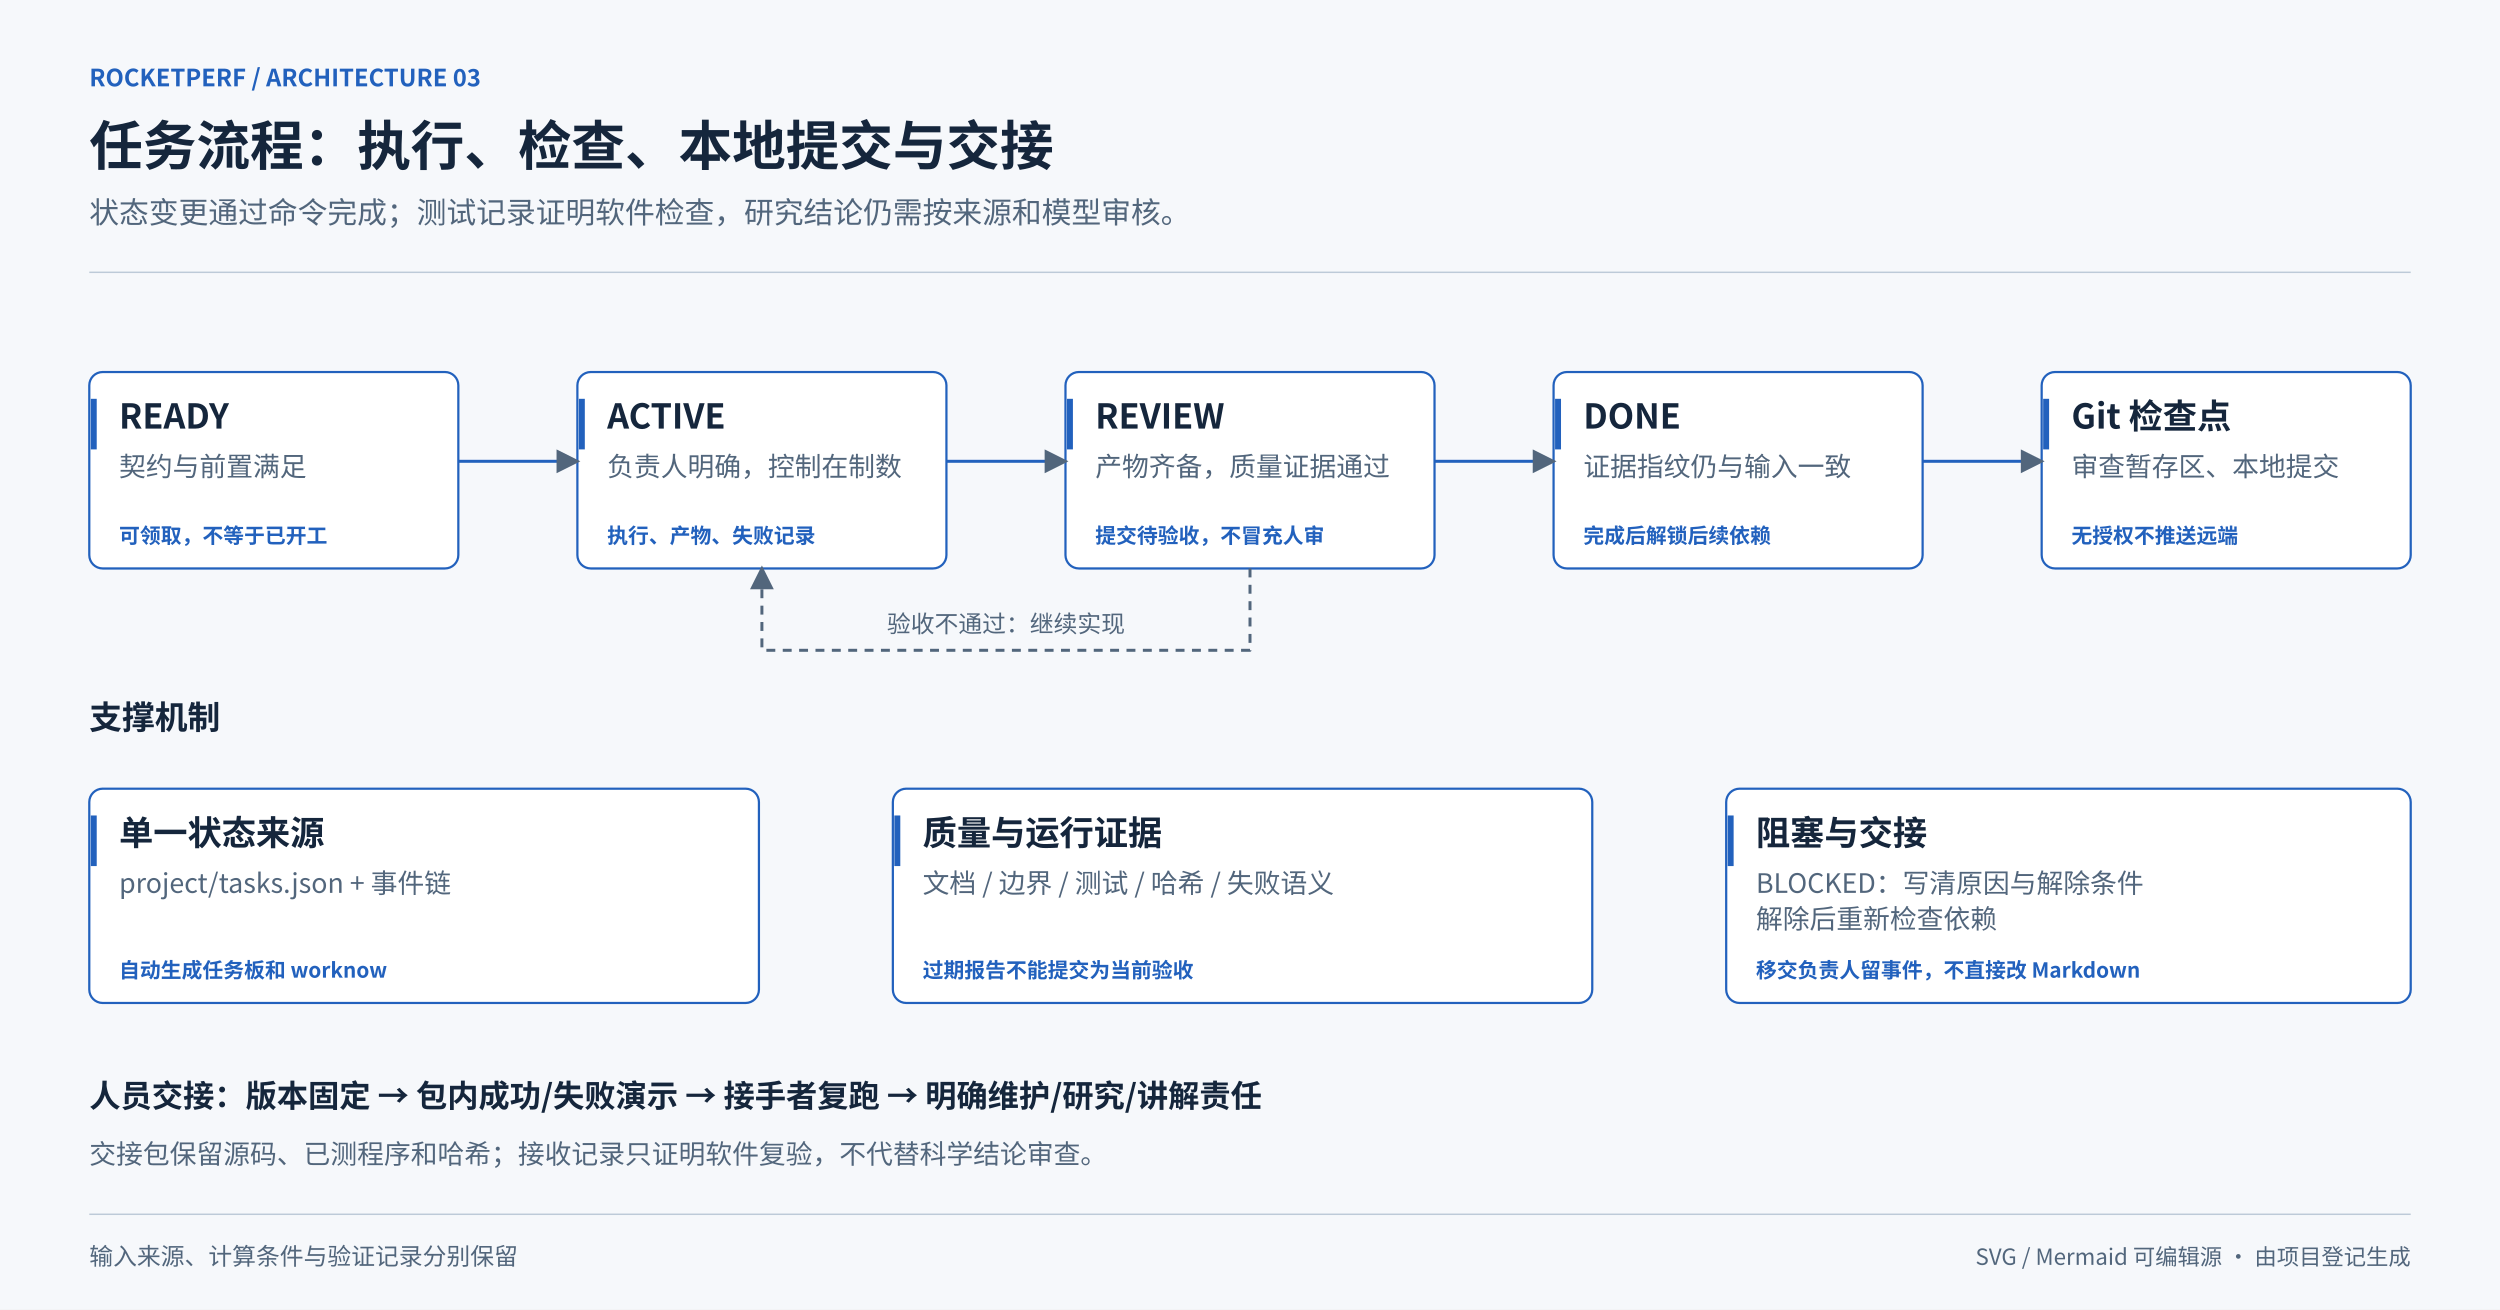
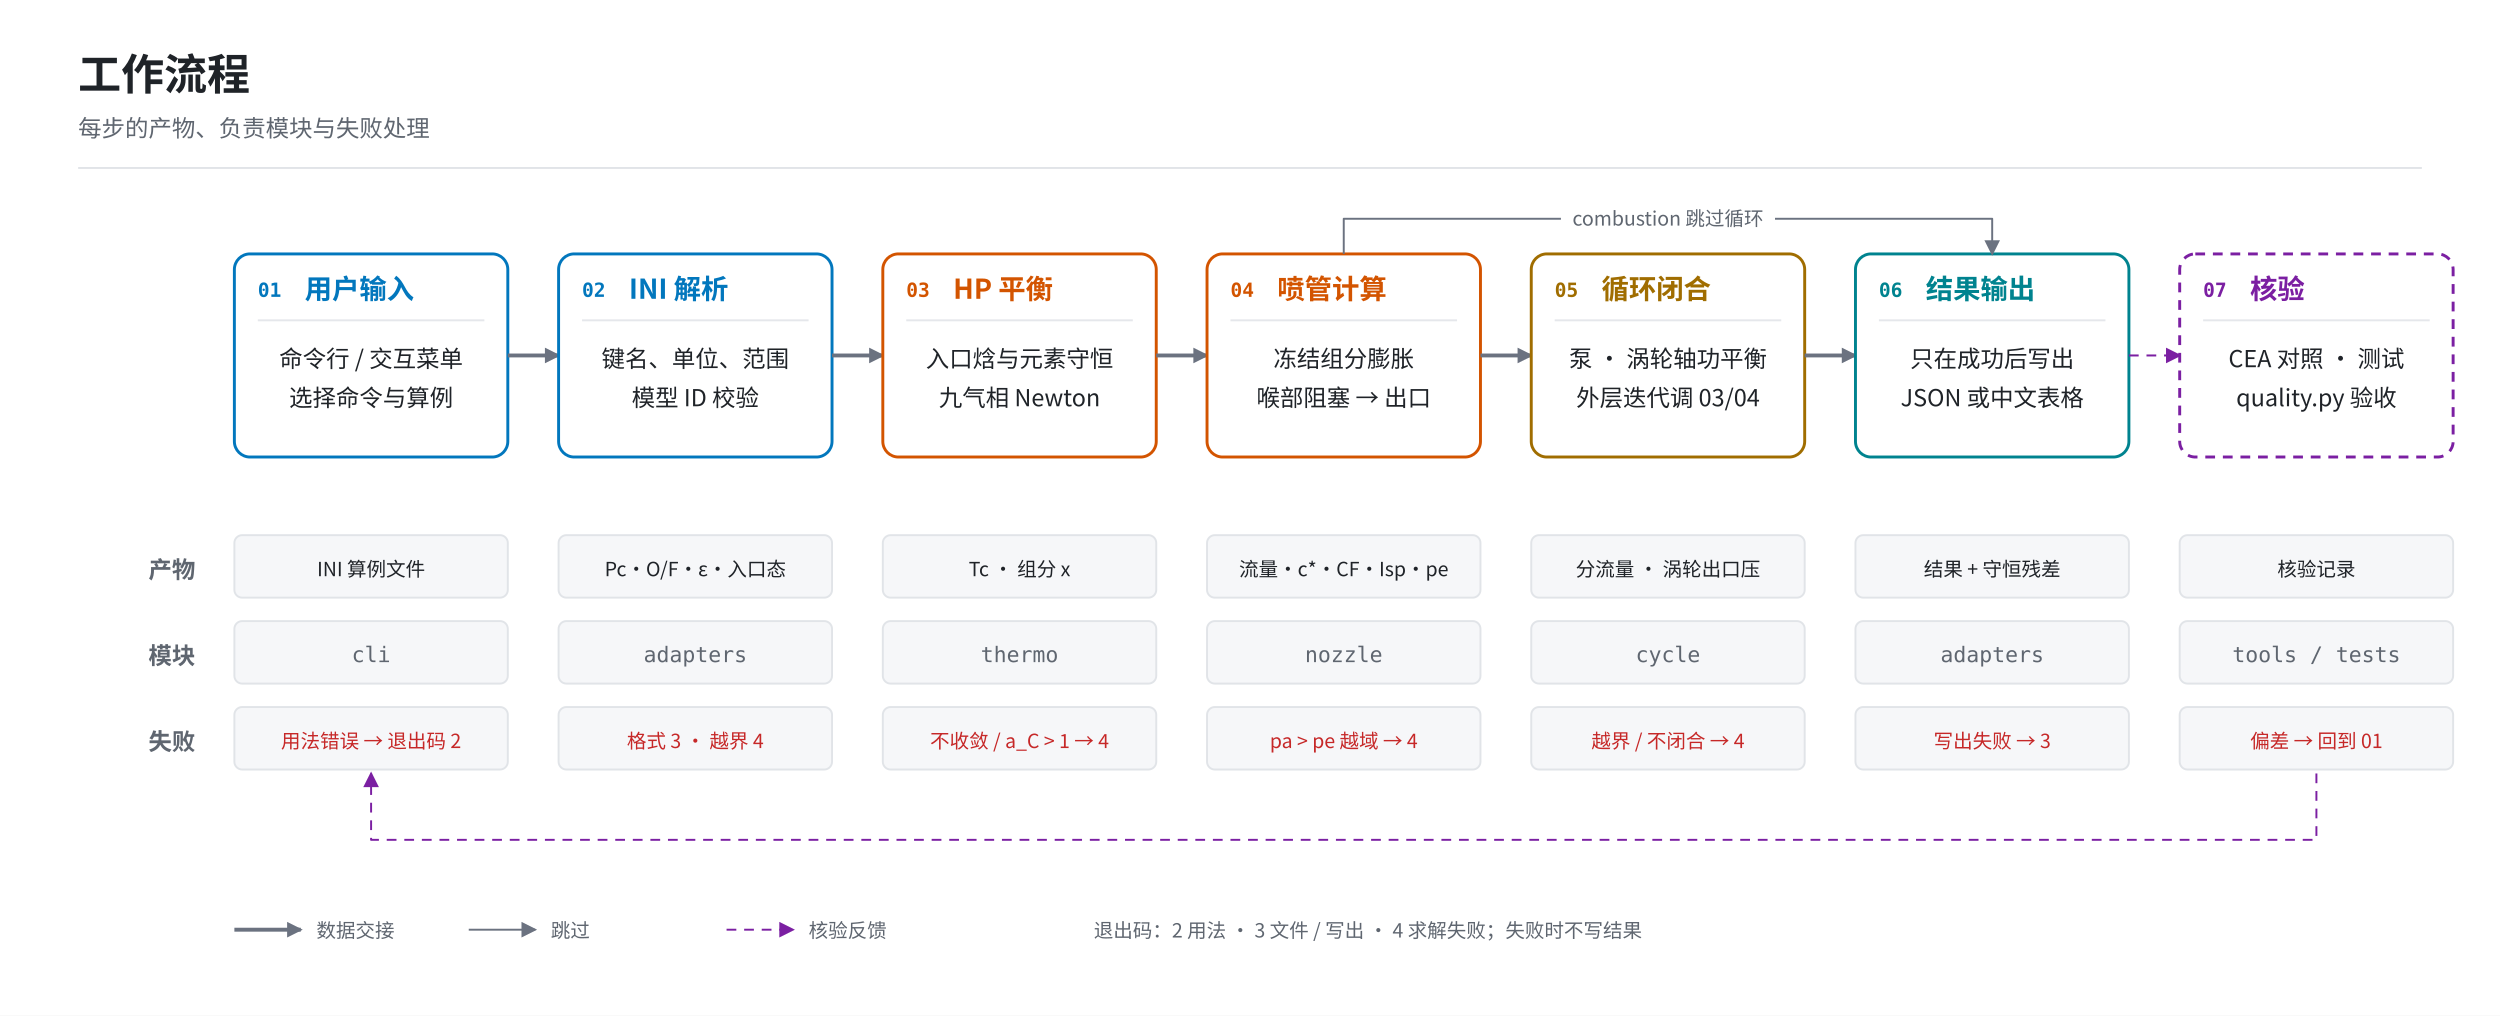
- <svg xmlns="http://www.w3.org/2000/svg" width="1680" height="880" viewBox="0 0 1680 880" role="img" aria-labelledby="title-03 desc-03">
+ <svg xmlns="http://www.w3.org/2000/svg" width="1280" height="520" viewBox="0 0 1280 520" role="img" aria-labelledby="workflow-title workflow-desc">
  <defs>
-     <marker id="arrow-03" markerWidth="8" markerHeight="8" refX="7" refY="4" orient="auto">
-       <path d="M0,0 L8,4 L0,8 Z" fill="#52667c" />
+     <marker id="ah-main" markerWidth="8" markerHeight="8" refX="7" refY="4" orient="auto" markerUnits="userSpaceOnUse">
+       <path d="M0,0 L8,4 L0,8 Z" fill="#6b7280" />
+     </marker>
+     <marker id="ah-sub" markerWidth="8" markerHeight="8" refX="7" refY="4" orient="auto" markerUnits="userSpaceOnUse">
+       <path d="M0,0 L8,4 L0,8 Z" fill="#6b7280" />
+     </marker>
+     <marker id="ah-call" markerWidth="8" markerHeight="8" refX="7" refY="4" orient="auto" markerUnits="userSpaceOnUse">
+       <path d="M0,0 L8,4 L0,8 Z" fill="#9aa1ab" />
+     </marker>
+     <marker id="ah-loop" markerWidth="8" markerHeight="8" refX="7" refY="4" orient="auto" markerUnits="userSpaceOnUse">
+       <path d="M0,0 L8,4 L0,8 Z" fill="#a06d00" />
+     </marker>
+     <marker id="ah-verify" markerWidth="8" markerHeight="8" refX="7" refY="4" orient="auto" markerUnits="userSpaceOnUse">
+       <path d="M0,0 L8,4 L0,8 Z" fill="#7b1fa2" />
+     </marker>
+     <marker id="ah-fail" markerWidth="8" markerHeight="8" refX="7" refY="4" orient="auto" markerUnits="userSpaceOnUse">
+       <path d="M0,0 L8,4 L0,8 Z" fill="#c62828" />
    </marker>
  </defs>
-   <g font-family="Microsoft YaHei,Noto Sans CJK SC,Arial,sans-serif">
-     <rect width="1680" height="880" fill="#f6f8fb" />
-     <text x="60" y="58" font-size="16" fill="#2261bd" font-weight="650" text-anchor="start">ROCKETPERF  /  ARCHITECTURE 03</text>
-     <text x="60" y="111" font-size="36" fill="#15263c" font-weight="700" text-anchor="start">任务流程：执行、检查、本地提交与交接</text>
-     <text x="60" y="150" font-size="20" fill="#52667c" font-weight="400" text-anchor="start">状态变更通过命令完成；测试记录证明软件检查，研究结论仍需按来源和模型审核。</text>
-     <line x1="60" y1="183" x2="1620" y2="183" stroke="#bdcad8" />
-     <g>
-       <rect x="60" y="250" width="248" height="132" rx="9" fill="#ffffff" stroke="#2261bd" stroke-width="1.5" />
-       <rect x="61" y="268" width="4" height="34" fill="#2261bd" />
-       <text x="80" y="288" font-size="23" fill="#15263c" font-weight="650" text-anchor="start">READY</text>
-       <text x="80" y="320" font-size="18" fill="#52667c" font-weight="400" text-anchor="start">契约与前置满足</text>
-       <text x="80" y="365" font-size="14" fill="#2261bd" font-weight="600" text-anchor="start">可领取，不等于已开工</text>
-     </g>
-     <g>
-       <rect x="388" y="250" width="248" height="132" rx="9" fill="#ffffff" stroke="#2261bd" stroke-width="1.5" />
-       <rect x="389" y="268" width="4" height="34" fill="#2261bd" />
-       <text x="408" y="288" font-size="23" fill="#15263c" font-weight="650" text-anchor="start">ACTIVE</text>
-       <text x="408" y="320" font-size="18" fill="#52667c" font-weight="400" text-anchor="start">负责人明确，控制在制数</text>
-       <text x="408" y="365" font-size="14" fill="#2261bd" font-weight="600" text-anchor="start">执行、产物、失败记录</text>
-     </g>
-     <g>
-       <rect x="716" y="250" width="248" height="132" rx="9" fill="#ffffff" stroke="#2261bd" stroke-width="1.5" />
-       <rect x="717" y="268" width="4" height="34" fill="#2261bd" />
-       <text x="736" y="288" font-size="23" fill="#15263c" font-weight="650" text-anchor="start">REVIEW</text>
-       <text x="736" y="320" font-size="18" fill="#52667c" font-weight="400" text-anchor="start">产物齐备，质量证据通过</text>
-       <text x="736" y="365" font-size="14" fill="#2261bd" font-weight="600" text-anchor="start">提交待验收，不冒充人审</text>
-     </g>
-     <g>
-       <rect x="1044" y="250" width="248" height="132" rx="9" fill="#ffffff" stroke="#2261bd" stroke-width="1.5" />
-       <rect x="1045" y="268" width="4" height="34" fill="#2261bd" />
-       <text x="1064" y="288" font-size="23" fill="#15263c" font-weight="650" text-anchor="start">DONE</text>
-       <text x="1064" y="320" font-size="18" fill="#52667c" font-weight="400" text-anchor="start">证据指纹仍与输入一致</text>
-       <text x="1064" y="365" font-size="14" fill="#2261bd" font-weight="600" text-anchor="start">完成后解锁后续依赖</text>
-     </g>
-     <g>
-       <rect x="1372" y="250" width="248" height="132" rx="9" fill="#ffffff" stroke="#2261bd" stroke-width="1.5" />
-       <rect x="1373" y="268" width="4" height="34" fill="#2261bd" />
-       <text x="1392" y="288" font-size="23" fill="#15263c" font-weight="650" text-anchor="start">Git 检查点</text>
-       <text x="1392" y="320" font-size="18" fill="#52667c" font-weight="400" text-anchor="start">审查暂存区、本地提交</text>
-       <text x="1392" y="365" font-size="14" fill="#2261bd" font-weight="600" text-anchor="start">无授权不推送远端</text>
-     </g>
-     <polyline points="308,310 388,310" fill="none" stroke="#2261bd" stroke-width="2" stroke-linejoin="round" marker-end="url(#arrow-03)" />
-     <polyline points="636,310 716,310" fill="none" stroke="#2261bd" stroke-width="2" stroke-linejoin="round" marker-end="url(#arrow-03)" />
-     <polyline points="964,310 1044,310" fill="none" stroke="#2261bd" stroke-width="2" stroke-linejoin="round" marker-end="url(#arrow-03)" />
-     <polyline points="1292,310 1372,310" fill="none" stroke="#2261bd" stroke-width="2" stroke-linejoin="round" marker-end="url(#arrow-03)" />
-     <polyline points="840,382 840,437 512,437 512,382" fill="none" stroke="#52667c" stroke-width="2" stroke-linejoin="round" marker-end="url(#arrow-03)" stroke-dasharray="6 5" />
-     <text x="676" y="425" font-size="16" fill="#52667c" font-weight="400" text-anchor="middle">验收不通过：继续实现</text>
-     <text x="60" y="490" font-size="22" fill="#15263c" font-weight="650" text-anchor="start">支撑机制</text>
-     <g>
-       <rect x="60" y="530" width="450" height="144" rx="9" fill="#ffffff" stroke="#2261bd" stroke-width="1.5" />
-       <rect x="61" y="548" width="4" height="34" fill="#2261bd" />
-       <text x="80" y="568" font-size="23" fill="#15263c" font-weight="650" text-anchor="start">单一状态来源</text>
-       <text x="80" y="600" font-size="18" fill="#52667c" font-weight="400" text-anchor="start">project/tasks.json + 事件链</text>
-       <text x="80" y="657" font-size="14" fill="#2261bd" font-weight="600" text-anchor="start">自动生成任务板和 worknow</text>
-     </g>
-     <g>
-       <rect x="600" y="530" width="470" height="144" rx="9" fill="#ffffff" stroke="#2261bd" stroke-width="1.5" />
-       <rect x="601" y="548" width="4" height="34" fill="#2261bd" />
-       <text x="620" y="568" font-size="23" fill="#15263c" font-weight="650" text-anchor="start">质量与运行证据</text>
-       <text x="620" y="600" font-size="18" fill="#52667c" font-weight="400" text-anchor="start">文档 / 边界 / 测试 / 哈希 / 失败语义</text>
-       <text x="620" y="657" font-size="14" fill="#2261bd" font-weight="600" text-anchor="start">过期报告不能提交为当前验收</text>
-     </g>
-     <g>
-       <rect x="1160" y="530" width="460" height="144" rx="9" fill="#ffffff" stroke="#2261bd" stroke-width="1.5" />
-       <rect x="1161" y="548" width="4" height="34" fill="#2261bd" />
-       <text x="1180" y="568" font-size="23" fill="#15263c" font-weight="650" text-anchor="start">阻塞与交接</text>
-       <text x="1180" y="600" font-size="18" fill="#52667c" font-weight="400" text-anchor="start">BLOCKED：写清原因与解除条件</text>
-       <text x="1180" y="624" font-size="18" fill="#52667c" font-weight="400" text-anchor="start">解除后重新检查依赖</text>
-       <text x="1180" y="657" font-size="14" fill="#2261bd" font-weight="600" text-anchor="start">移交负责人留事件，不直接改 Markdown</text>
-     </g>
-     <text x="60" y="744" font-size="21" fill="#15263c" font-weight="650" text-anchor="start">人员交接：版本固定 → 包内成功/失败演示 → 接手者复跑 → 明确维护/研究/讲解责任</text>
-     <text x="60" y="782" font-size="18" fill="#52667c" font-weight="400" text-anchor="start">交接包保留源码、已测程序和哈希；接收记录只证明软件复验，不代替科学结论审查。</text>
-     <line x1="60" y1="816" x2="1620" y2="816" stroke="#bdcad8" />
-     <text x="60" y="850" font-size="16" fill="#52667c" font-weight="400" text-anchor="start">输入来源、计算条件与验证记录分别保留</text>
-     <text x="1620" y="850" font-size="15" fill="#52667c" font-weight="400" text-anchor="end">SVG / Mermaid 可编辑源 · 由项目登记生成</text>
+   <g font-family="'Microsoft YaHei','Noto Sans CJK SC','PingFang SC',sans-serif">
+     <rect width="1280" height="520" fill="#ffffff" />
+     <text x="40" y="46" font-size="22" fill="#1f2328" font-weight="700" text-anchor="start">工作流程</text>
+     <text x="40" y="70" font-size="12" fill="#5f6670" text-anchor="start">每步的产物、负责模块与失败处理</text>
+     <line x1="40" y1="86" x2="1240" y2="86" stroke="#e1e4e8" stroke-width="1" />
+     <rect x="120" y="130" width="140" height="104" rx="8" fill="#ffffff" stroke="#0277bd" stroke-width="1.5" />
+     <text x="132" y="152" font-size="10" fill="#0277bd" font-weight="700" text-anchor="start" font-family="'Cascadia Mono',Consolas,'JetBrains Mono',monospace">01</text>
+     <text x="156" y="153" font-size="14" fill="#0277bd" font-weight="700" text-anchor="start">用户输入</text>
+     <line x1="132" y1="164" x2="248" y2="164" stroke="#e5e7eb" stroke-width="1" />
+     <text x="190" y="188" font-size="12" fill="#1f2328" text-anchor="middle">命令行 / 交互菜单</text>
+     <text x="190" y="208" font-size="12" fill="#1f2328" text-anchor="middle">选择命令与算例</text>
+     <rect x="120" y="274" width="140" height="32" rx="4" fill="#f6f7f9" stroke="#e1e4e8" stroke-width="1" />
+     <text x="190" y="295" font-size="10" fill="#1f2328" text-anchor="middle">INI 算例文件</text>
+     <rect x="120" y="318" width="140" height="32" rx="4" fill="#f6f7f9" stroke="#e1e4e8" stroke-width="1" />
+     <text x="190" y="339" font-size="11" fill="#5f6670" text-anchor="middle" font-family="'Cascadia Mono',Consolas,'JetBrains Mono',monospace">cli</text>
+     <rect x="120" y="362" width="140" height="32" rx="4" fill="#f6f7f9" stroke="#e1e4e8" stroke-width="1" />
+     <text x="190" y="383" font-size="10" fill="#c62828" text-anchor="middle">用法错误 → 退出码 2</text>
+     <polyline points="260,182 286,182" fill="none" stroke="#6b7280" stroke-width="2" stroke-linejoin="round" marker-end="url(#ah-main)" />
+     <rect x="286" y="130" width="140" height="104" rx="8" fill="#ffffff" stroke="#0277bd" stroke-width="1.5" />
+     <text x="298" y="152" font-size="10" fill="#0277bd" font-weight="700" text-anchor="start" font-family="'Cascadia Mono',Consolas,'JetBrains Mono',monospace">02</text>
+     <text x="322" y="153" font-size="14" fill="#0277bd" font-weight="700" text-anchor="start">INI 解析</text>
+     <line x1="298" y1="164" x2="414" y2="164" stroke="#e5e7eb" stroke-width="1" />
+     <text x="356" y="188" font-size="12" fill="#1f2328" text-anchor="middle">键名、单位、范围</text>
+     <text x="356" y="208" font-size="12" fill="#1f2328" text-anchor="middle">模型 ID 校验</text>
+     <rect x="286" y="274" width="140" height="32" rx="4" fill="#f6f7f9" stroke="#e1e4e8" stroke-width="1" />
+     <text x="356" y="295" font-size="10" fill="#1f2328" text-anchor="middle">Pc·O/F·ε·入口态</text>
+     <rect x="286" y="318" width="140" height="32" rx="4" fill="#f6f7f9" stroke="#e1e4e8" stroke-width="1" />
+     <text x="356" y="339" font-size="11" fill="#5f6670" text-anchor="middle" font-family="'Cascadia Mono',Consolas,'JetBrains Mono',monospace">adapters</text>
+     <rect x="286" y="362" width="140" height="32" rx="4" fill="#f6f7f9" stroke="#e1e4e8" stroke-width="1" />
+     <text x="356" y="383" font-size="10" fill="#c62828" text-anchor="middle">格式 3 · 越界 4</text>
+     <polyline points="426,182 452,182" fill="none" stroke="#6b7280" stroke-width="2" stroke-linejoin="round" marker-end="url(#ah-main)" />
+     <rect x="452" y="130" width="140" height="104" rx="8" fill="#ffffff" stroke="#d35400" stroke-width="1.5" />
+     <text x="464" y="152" font-size="10" fill="#d35400" font-weight="700" text-anchor="start" font-family="'Cascadia Mono',Consolas,'JetBrains Mono',monospace">03</text>
+     <text x="488" y="153" font-size="14" fill="#d35400" font-weight="700" text-anchor="start">HP 平衡</text>
+     <line x1="464" y1="164" x2="580" y2="164" stroke="#e5e7eb" stroke-width="1" />
+     <text x="522" y="188" font-size="12" fill="#1f2328" text-anchor="middle">入口焓与元素守恒</text>
+     <text x="522" y="208" font-size="12" fill="#1f2328" text-anchor="middle">九气相 Newton</text>
+     <rect x="452" y="274" width="140" height="32" rx="4" fill="#f6f7f9" stroke="#e1e4e8" stroke-width="1" />
+     <text x="522" y="295" font-size="10" fill="#1f2328" text-anchor="middle">Tc · 组分 x</text>
+     <rect x="452" y="318" width="140" height="32" rx="4" fill="#f6f7f9" stroke="#e1e4e8" stroke-width="1" />
+     <text x="522" y="339" font-size="11" fill="#5f6670" text-anchor="middle" font-family="'Cascadia Mono',Consolas,'JetBrains Mono',monospace">thermo</text>
+     <rect x="452" y="362" width="140" height="32" rx="4" fill="#f6f7f9" stroke="#e1e4e8" stroke-width="1" />
+     <text x="522" y="383" font-size="10" fill="#c62828" text-anchor="middle">不收敛 / a_C &gt; 1 → 4</text>
+     <polyline points="592,182 618,182" fill="none" stroke="#6b7280" stroke-width="2" stroke-linejoin="round" marker-end="url(#ah-main)" />
+     <rect x="618" y="130" width="140" height="104" rx="8" fill="#ffffff" stroke="#d35400" stroke-width="1.5" />
+     <text x="630" y="152" font-size="10" fill="#d35400" font-weight="700" text-anchor="start" font-family="'Cascadia Mono',Consolas,'JetBrains Mono',monospace">04</text>
+     <text x="654" y="153" font-size="14" fill="#d35400" font-weight="700" text-anchor="start">喷管计算</text>
+     <line x1="630" y1="164" x2="746" y2="164" stroke="#e5e7eb" stroke-width="1" />
+     <text x="688" y="188" font-size="12" fill="#1f2328" text-anchor="middle">冻结组分膨胀</text>
+     <text x="688" y="208" font-size="12" fill="#1f2328" text-anchor="middle">喉部阻塞 → 出口</text>
+     <rect x="618" y="274" width="140" height="32" rx="4" fill="#f6f7f9" stroke="#e1e4e8" stroke-width="1" />
+     <text x="688" y="295" font-size="10" fill="#1f2328" text-anchor="middle">流量·c*·CF·Isp·pe</text>
+     <rect x="618" y="318" width="140" height="32" rx="4" fill="#f6f7f9" stroke="#e1e4e8" stroke-width="1" />
+     <text x="688" y="339" font-size="11" fill="#5f6670" text-anchor="middle" font-family="'Cascadia Mono',Consolas,'JetBrains Mono',monospace">nozzle</text>
+     <rect x="618" y="362" width="140" height="32" rx="4" fill="#f6f7f9" stroke="#e1e4e8" stroke-width="1" />
+     <text x="688" y="383" font-size="10" fill="#c62828" text-anchor="middle">pa &gt; pe 越域 → 4</text>
+     <polyline points="758,182 784,182" fill="none" stroke="#6b7280" stroke-width="2" stroke-linejoin="round" marker-end="url(#ah-main)" />
+     <rect x="784" y="130" width="140" height="104" rx="8" fill="#ffffff" stroke="#a06d00" stroke-width="1.5" />
+     <text x="796" y="152" font-size="10" fill="#a06d00" font-weight="700" text-anchor="start" font-family="'Cascadia Mono',Consolas,'JetBrains Mono',monospace">05</text>
+     <text x="820" y="153" font-size="14" fill="#a06d00" font-weight="700" text-anchor="start">循环闭合</text>
+     <line x1="796" y1="164" x2="912" y2="164" stroke="#e5e7eb" stroke-width="1" />
+     <text x="854" y="188" font-size="12" fill="#1f2328" text-anchor="middle">泵 · 涡轮轴功平衡</text>
+     <text x="854" y="208" font-size="12" fill="#1f2328" text-anchor="middle">外层迭代调 03/04</text>
+     <rect x="784" y="274" width="140" height="32" rx="4" fill="#f6f7f9" stroke="#e1e4e8" stroke-width="1" />
+     <text x="854" y="295" font-size="10" fill="#1f2328" text-anchor="middle">分流量 · 涡轮出口压</text>
+     <rect x="784" y="318" width="140" height="32" rx="4" fill="#f6f7f9" stroke="#e1e4e8" stroke-width="1" />
+     <text x="854" y="339" font-size="11" fill="#5f6670" text-anchor="middle" font-family="'Cascadia Mono',Consolas,'JetBrains Mono',monospace">cycle</text>
+     <rect x="784" y="362" width="140" height="32" rx="4" fill="#f6f7f9" stroke="#e1e4e8" stroke-width="1" />
+     <text x="854" y="383" font-size="10" fill="#c62828" text-anchor="middle">越界 / 不闭合 → 4</text>
+     <polyline points="924,182 950,182" fill="none" stroke="#6b7280" stroke-width="2" stroke-linejoin="round" marker-end="url(#ah-main)" />
+     <rect x="950" y="130" width="140" height="104" rx="8" fill="#ffffff" stroke="#00838f" stroke-width="1.5" />
+     <text x="962" y="152" font-size="10" fill="#00838f" font-weight="700" text-anchor="start" font-family="'Cascadia Mono',Consolas,'JetBrains Mono',monospace">06</text>
+     <text x="986" y="153" font-size="14" fill="#00838f" font-weight="700" text-anchor="start">结果输出</text>
+     <line x1="962" y1="164" x2="1078" y2="164" stroke="#e5e7eb" stroke-width="1" />
+     <text x="1020" y="188" font-size="12" fill="#1f2328" text-anchor="middle">只在成功后写出</text>
+     <text x="1020" y="208" font-size="12" fill="#1f2328" text-anchor="middle">JSON 或中文表格</text>
+     <rect x="950" y="274" width="140" height="32" rx="4" fill="#f6f7f9" stroke="#e1e4e8" stroke-width="1" />
+     <text x="1020" y="295" font-size="10" fill="#1f2328" text-anchor="middle">结果 + 守恒残差</text>
+     <rect x="950" y="318" width="140" height="32" rx="4" fill="#f6f7f9" stroke="#e1e4e8" stroke-width="1" />
+     <text x="1020" y="339" font-size="11" fill="#5f6670" text-anchor="middle" font-family="'Cascadia Mono',Consolas,'JetBrains Mono',monospace">adapters</text>
+     <rect x="950" y="362" width="140" height="32" rx="4" fill="#f6f7f9" stroke="#e1e4e8" stroke-width="1" />
+     <text x="1020" y="383" font-size="10" fill="#c62828" text-anchor="middle">写出失败 → 3</text>
+     <polyline points="1090,182 1116,182" fill="none" stroke="#7b1fa2" stroke-width="1" stroke-linejoin="round" stroke-dasharray="5 4" marker-end="url(#ah-verify)" />
+     <rect x="1116" y="130" width="140" height="104" rx="8" fill="#ffffff" stroke="#7b1fa2" stroke-width="1.5" stroke-dasharray="5 4" />
+     <text x="1128" y="152" font-size="10" fill="#7b1fa2" font-weight="700" text-anchor="start" font-family="'Cascadia Mono',Consolas,'JetBrains Mono',monospace">07</text>
+     <text x="1152" y="153" font-size="14" fill="#7b1fa2" font-weight="700" text-anchor="start">核验</text>
+     <line x1="1128" y1="164" x2="1244" y2="164" stroke="#e5e7eb" stroke-width="1" />
+     <text x="1186" y="188" font-size="12" fill="#1f2328" text-anchor="middle">CEA 对照 · 测试</text>
+     <text x="1186" y="208" font-size="12" fill="#1f2328" text-anchor="middle">quality.py 验收</text>
+     <rect x="1116" y="274" width="140" height="32" rx="4" fill="#f6f7f9" stroke="#e1e4e8" stroke-width="1" />
+     <text x="1186" y="295" font-size="10" fill="#1f2328" text-anchor="middle">核验记录</text>
+     <rect x="1116" y="318" width="140" height="32" rx="4" fill="#f6f7f9" stroke="#e1e4e8" stroke-width="1" />
+     <text x="1186" y="339" font-size="11" fill="#5f6670" text-anchor="middle" font-family="'Cascadia Mono',Consolas,'JetBrains Mono',monospace">tools / tests</text>
+     <rect x="1116" y="362" width="140" height="32" rx="4" fill="#f6f7f9" stroke="#e1e4e8" stroke-width="1" />
+     <text x="1186" y="383" font-size="10" fill="#c62828" text-anchor="middle">偏差 → 回到 01</text>
+     <text x="100" y="296" font-size="12" fill="#5f6670" font-weight="700" text-anchor="end">产物</text>
+     <text x="100" y="340" font-size="12" fill="#5f6670" font-weight="700" text-anchor="end">模块</text>
+     <text x="100" y="384" font-size="12" fill="#5f6670" font-weight="700" text-anchor="end">失败</text>
+     <polyline points="688,130 688,112 1020,112 1020,130" fill="none" stroke="#6b7280" stroke-width="1" stroke-linejoin="round" marker-end="url(#ah-sub)" />
+     <rect x="799.2" y="105" width="109.6" height="14" rx="3" fill="#ffffff" />
+     <text x="854" y="115.5" font-size="10" fill="#5f6670" text-anchor="middle">combustion 跳过循环</text>
+     <polyline points="1186,396 1186,430 190,430 190,396" fill="none" stroke="#7b1fa2" stroke-width="1" stroke-linejoin="round" stroke-dasharray="5 4" marker-end="url(#ah-verify)" />
+     <polyline points="120,476 154,476" fill="none" stroke="#6b7280" stroke-width="2" stroke-linejoin="round" marker-end="url(#ah-main)" />
+     <text x="162" y="480" font-size="10" fill="#5f6670" text-anchor="start">数据交接</text>
+     <polyline points="240,476 274,476" fill="none" stroke="#6b7280" stroke-width="1" stroke-linejoin="round" marker-end="url(#ah-sub)" />
+     <text x="282" y="480" font-size="10" fill="#5f6670" text-anchor="start">跳过</text>
+     <polyline points="372,476 406,476" fill="none" stroke="#7b1fa2" stroke-width="1" stroke-linejoin="round" stroke-dasharray="5 4" marker-end="url(#ah-verify)" />
+     <text x="414" y="480" font-size="10" fill="#5f6670" text-anchor="start">核验反馈</text>
+     <text x="560" y="480" font-size="10" fill="#5f6670" text-anchor="start">退出码：2 用法 · 3 文件 / 写出 · 4 求解失败；失败时不写结果</text>
  </g>
</svg>
